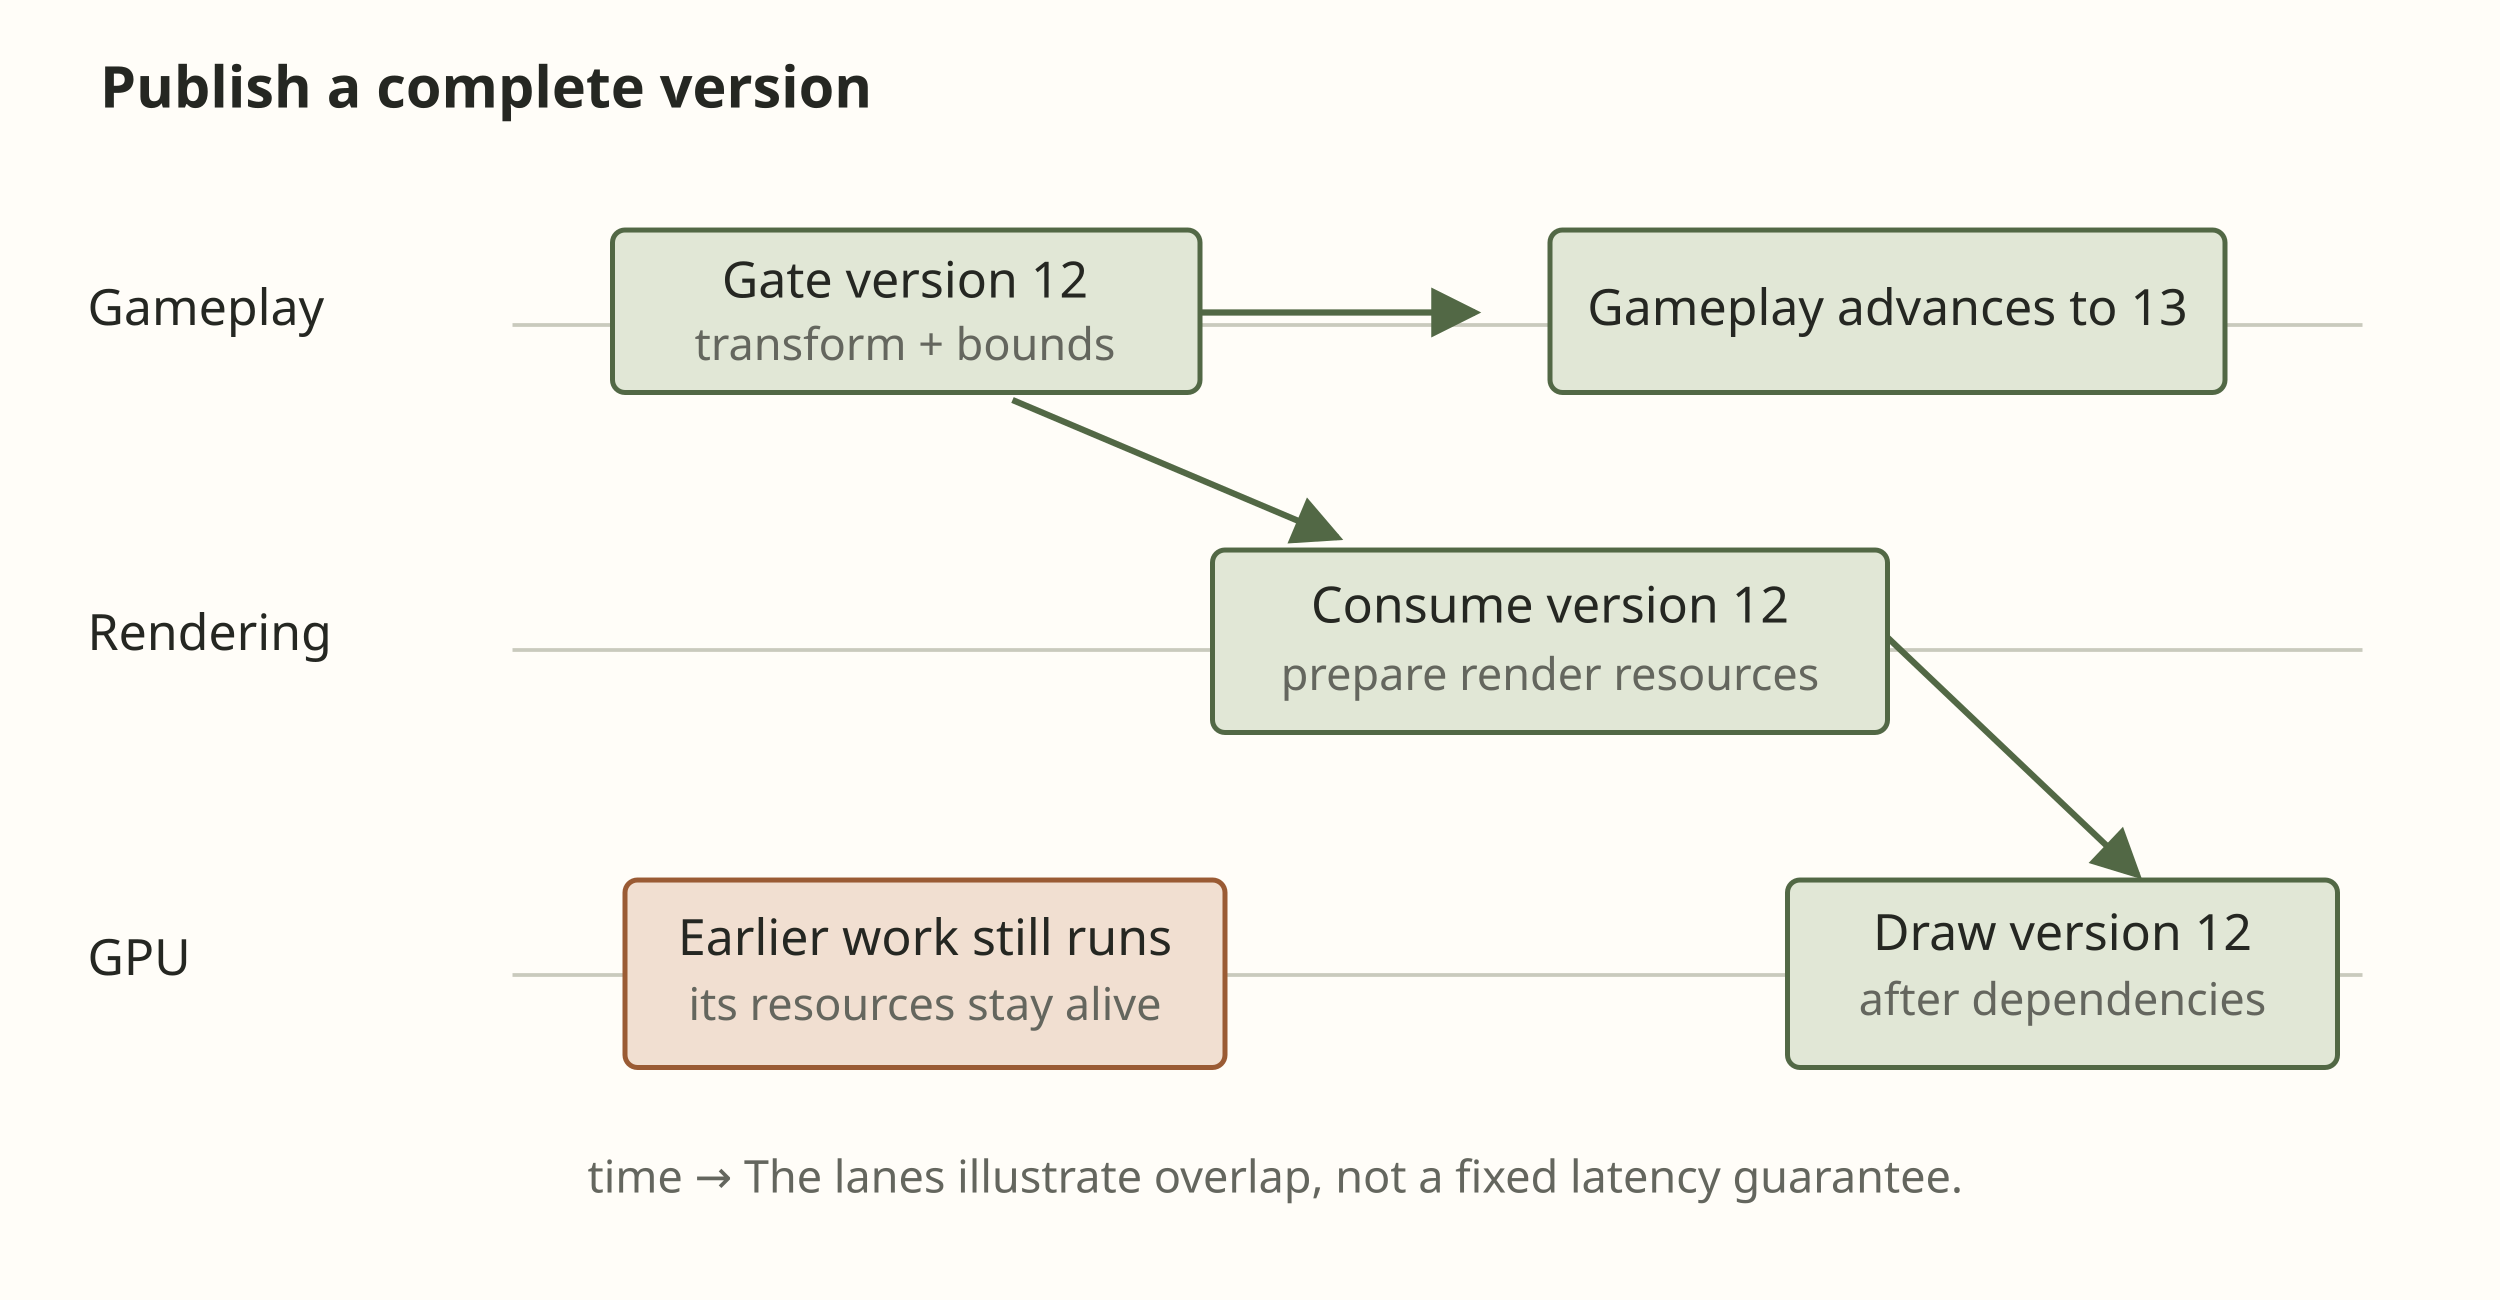
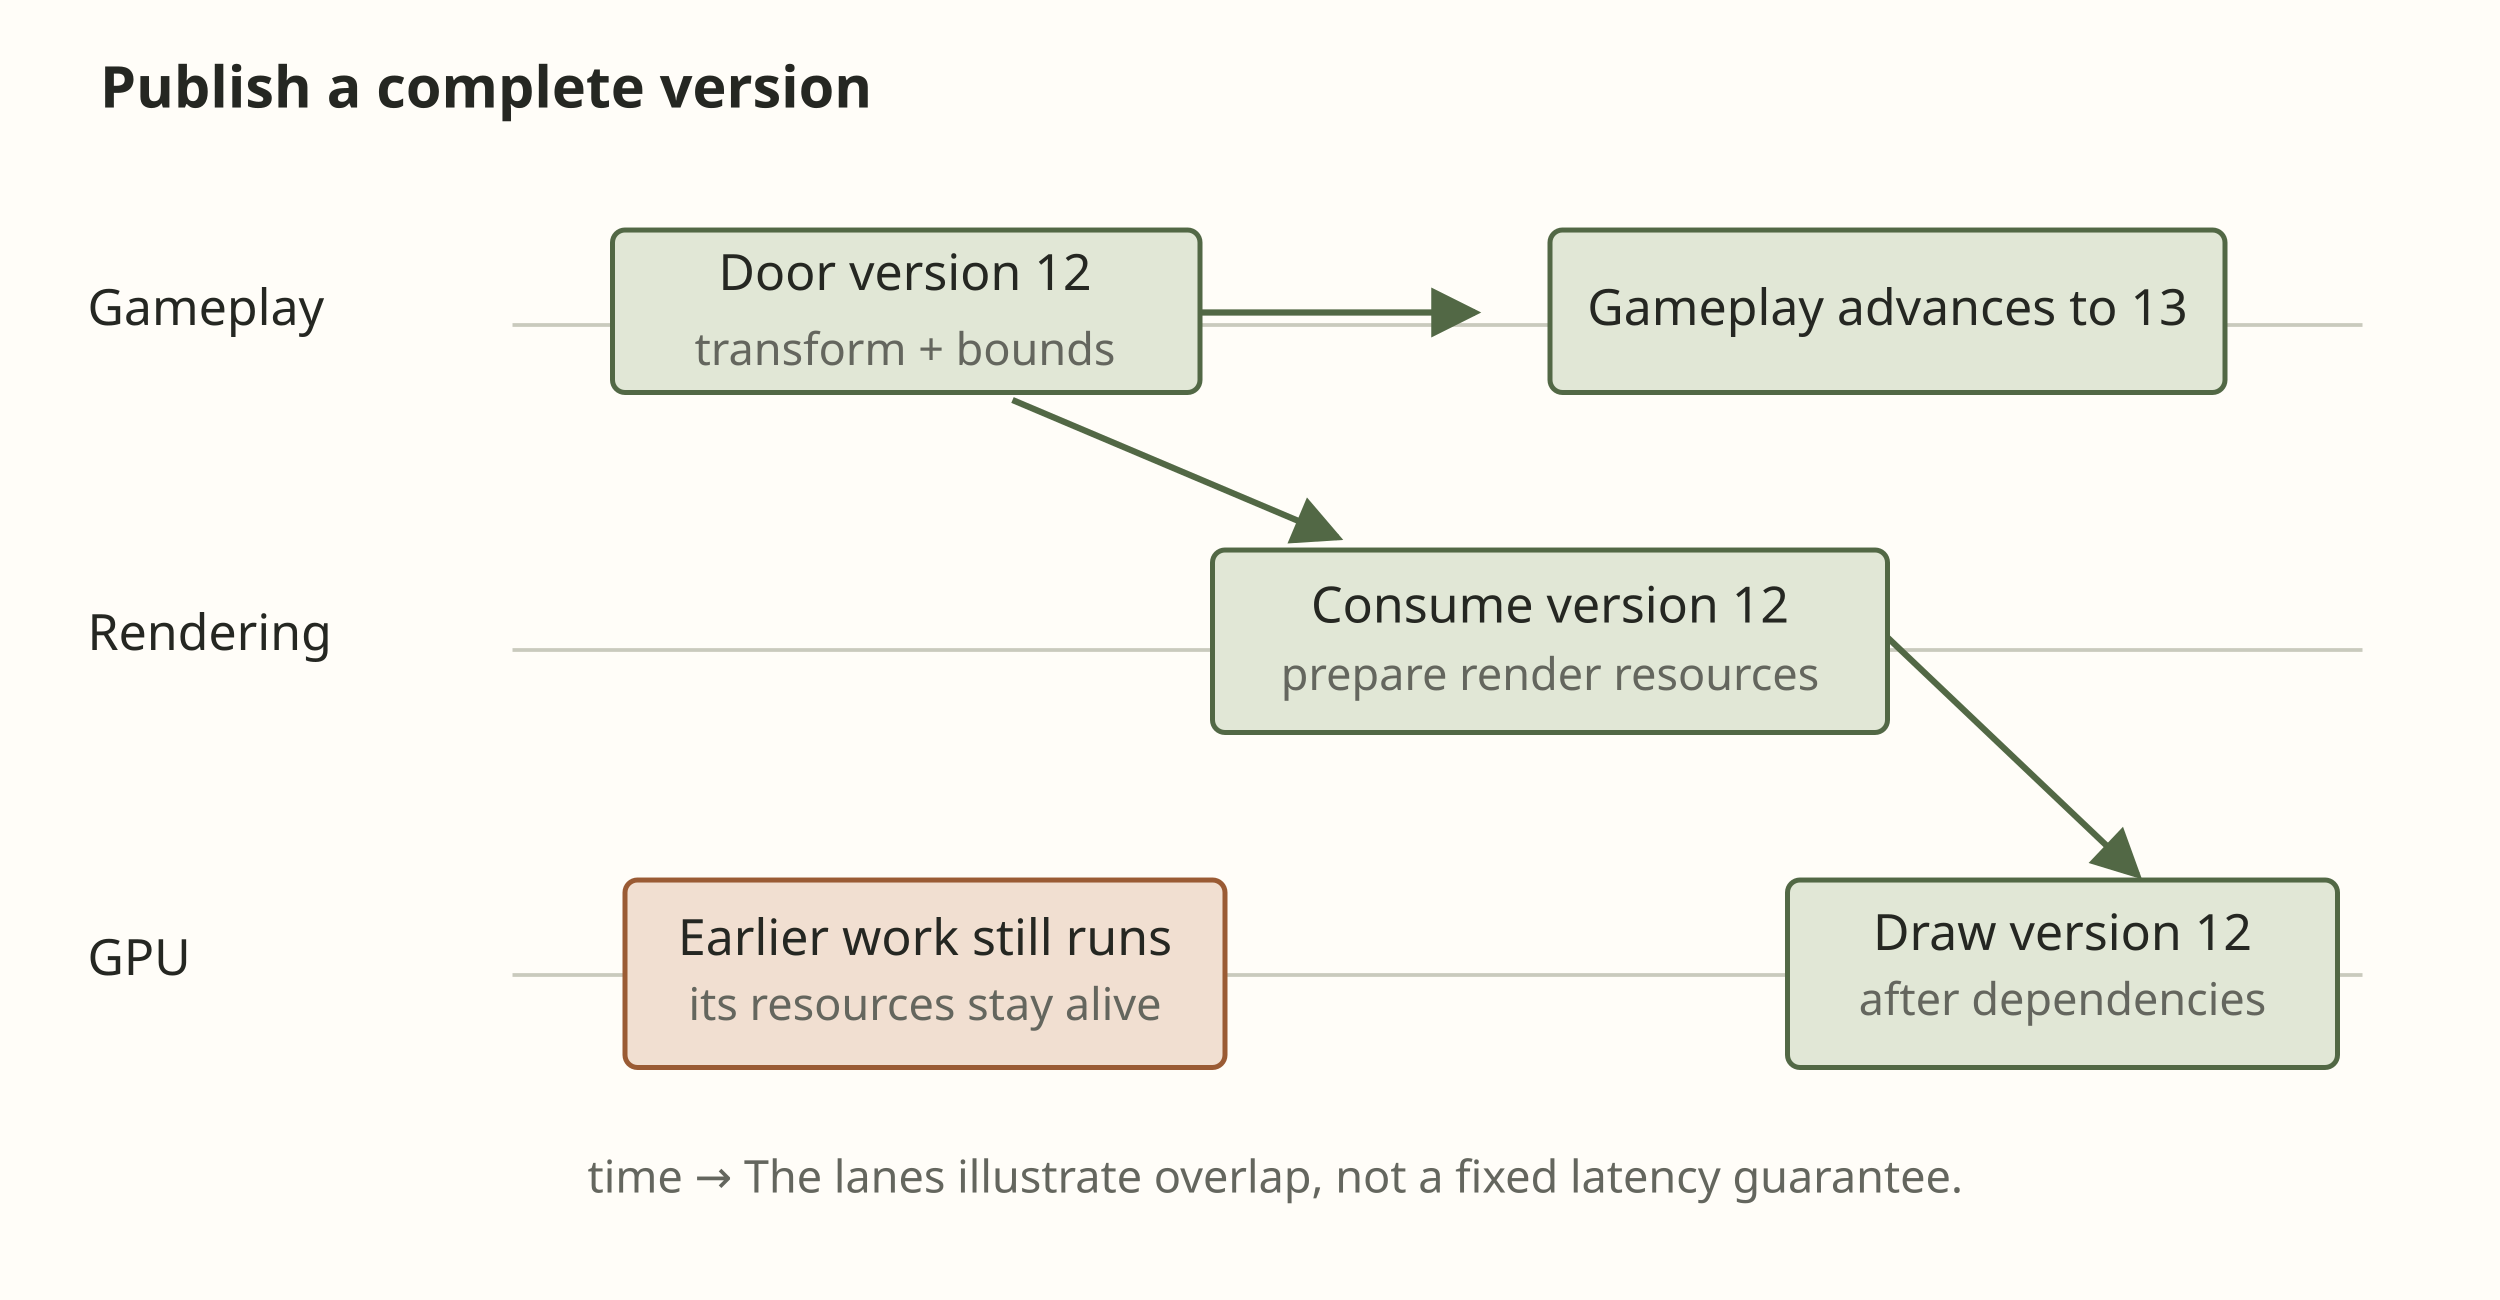
<svg xmlns="http://www.w3.org/2000/svg" viewBox="0 0 1000 520" role="img" aria-labelledby="title desc">
  <defs>
    <marker id="arrow" markerWidth="8" markerHeight="8" refX="7" refY="4" orient="auto-start-reverse">
      <path d="M0,0 L8,4 L0,8" fill="#526845" />
    </marker>
  </defs>
  <style>text{font-family:system-ui,sans-serif;font-size:20px;fill:#252722} .small{font-size:18px;fill:#64665e} .label{font-size:23px;font-weight:600} .line{fill:none;stroke:#526845;stroke-width:2.5;marker-end:url(#arrow)} .grid{fill:none;stroke:#c9cabd;stroke-width:1.5} .slab{fill:#e1e7d6;stroke:#526845;stroke-width:2} .warm{fill:#f1dfd1;stroke:#9a5b34;stroke-width:2}</style>
  <rect width="1000" height="520" fill="#fffdf8" />
  <text x="40" y="43" class="label" text-anchor="start">Publish a complete version</text>
  <text x="35" y="130" class="" text-anchor="start">Gameplay</text>
  <path d="M205 130 L945 130" class="grid" />
  <text x="35" y="260" class="" text-anchor="start">Rendering</text>
  <path d="M205 260 L945 260" class="grid" />
  <text x="35" y="390" class="" text-anchor="start">GPU</text>
  <path d="M205 390 L945 390" class="grid" />
  <rect x="245" y="92" width="235" height="65" rx="5" class="slab" />
-   <text x="362" y="119" class="" text-anchor="middle">Gate version 12</text>
-   <text x="362" y="144" class="small" text-anchor="middle">transform + bounds</text>
+   <text x="362" y="116" class="" text-anchor="middle">Door version 12</text>
+   <text x="362" y="146" class="small" text-anchor="middle">transform + bounds</text>
  <rect x="620" y="92" width="270" height="65" rx="5" class="slab" />
  <text x="755" y="130" class="" text-anchor="middle">Gameplay advances to 13</text>
  <path d="M480 125 L590 125" class="line" />
  <path d="M405 160 L535 215" class="line" />
  <rect x="485" y="220" width="270" height="73" rx="5" class="slab" />
  <text x="620" y="249" class="" text-anchor="middle">Consume version 12</text>
  <text x="620" y="276" class="small" text-anchor="middle">prepare render resources</text>
  <path d="M755 255 L855 350" class="line" />
  <rect x="715" y="352" width="220" height="75" rx="5" class="slab" />
  <text x="825" y="380" class="" text-anchor="middle">Draw version 12</text>
  <text x="825" y="406" class="small" text-anchor="middle">after dependencies</text>
  <rect x="250" y="352" width="240" height="75" rx="5" class="warm" />
  <text x="370" y="382" class="" text-anchor="middle">Earlier work still runs</text>
  <text x="370" y="408" class="small" text-anchor="middle">its resources stay alive</text>
  <text x="235" y="477" class="small" text-anchor="start">time →     The lanes illustrate overlap, not a fixed latency guarantee.</text>
</svg>
